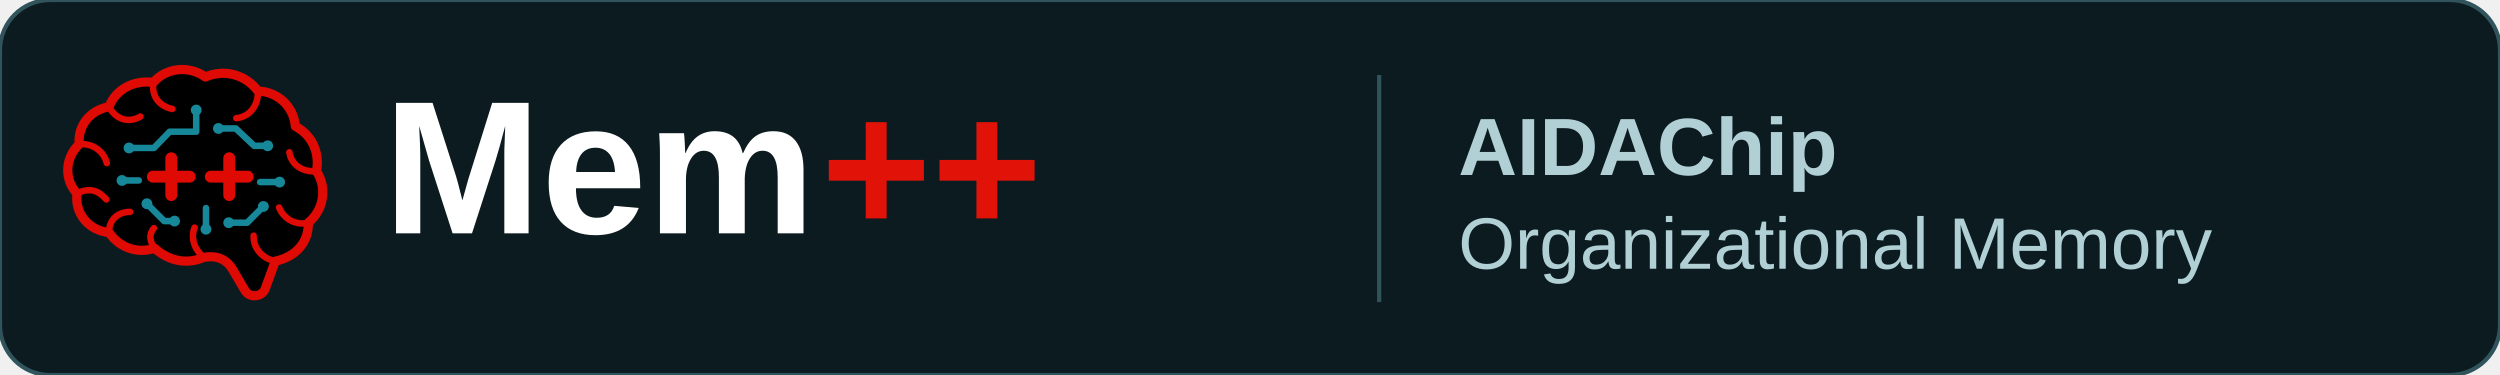
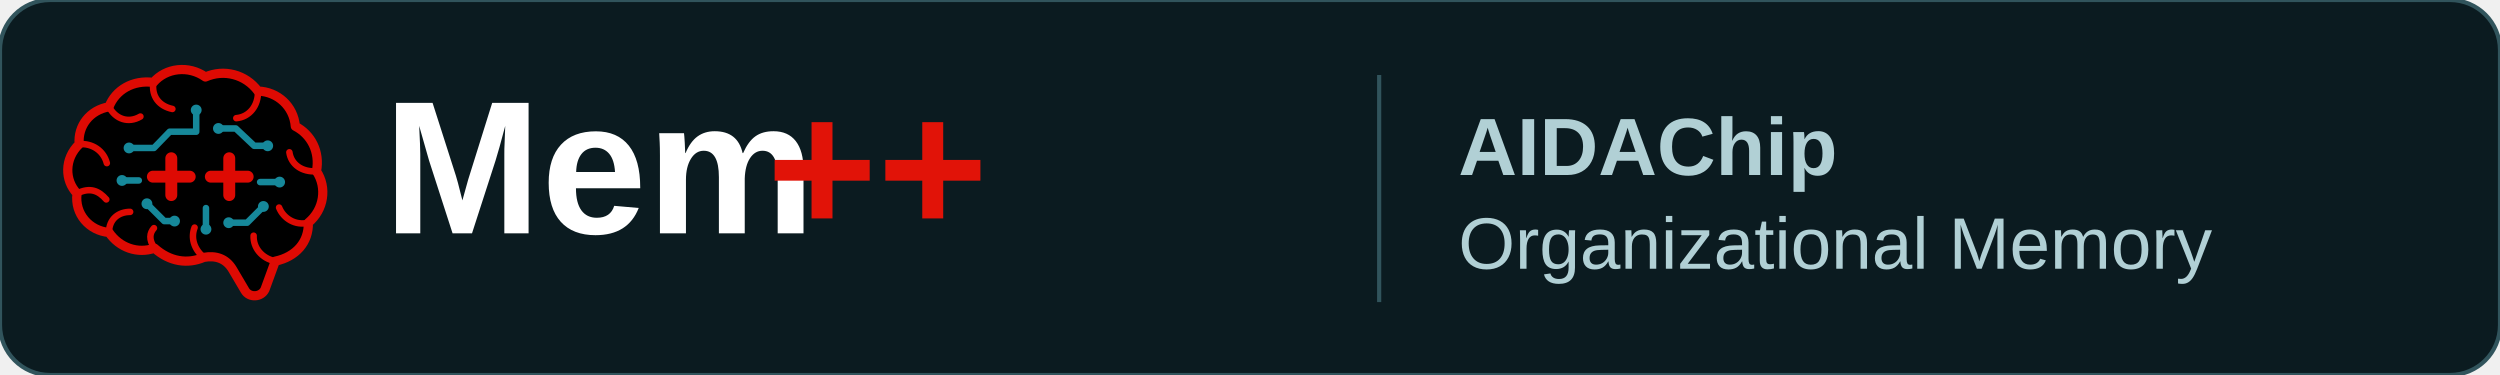
<svg xmlns="http://www.w3.org/2000/svg" width="1200" height="180" viewBox="0 0 1200 180" role="img">
  <rect width="1200" height="180" rx="24" fill="#0b1b20" stroke="#31545c" stroke-width="2" />
  <g transform="translate(18 12) scale(0.26)">
    <g stroke-linecap="round" stroke-linejoin="round">
      <path d="M439 436C477 428 501 401 500 365C529 341 535 300 515 270C522 234 505 202 476 187C473 150 443 123 407 122C384 91 344 81 310 96C279 74 237 79 214 106C176 101 144 120 132 151C97 157 74 186 77 220C49 247 50 287 73 311C68 349 96 380 132 383C151 411 185 423 216 412C244 437 277 442 307 429C329 425 348 431 360 451L383 490C391 504 413 503 420 488L439 436Z" stroke="#DE0A03" stroke-width="17" />
      <path d="M214 106C210 132 225 150 249 155M132 151C144 174 168 182 190 169M77 220C101 218 122 232 128 255M73 311C97 299 113 306 127 322M132 383C132 358 150 345 171 345M216 412C205 396 207 384 215 375M307 429C288 413 283 392 290 374M439 436C414 431 398 411 399 389M500 365C476 371 454 357 446 337M515 270C488 272 468 257 465 235M407 122C408 149 391 170 367 172" stroke="#DE0A03" stroke-width="12" />
      <path d="M169 227H215L244 197H293V157M156 287H187M202 330L234 362H253M334 191H366L400 223H425M353 365H387L417 335M311 338V377M447 290H411" stroke="#16889A" stroke-width="12" />
      <g fill="#16889A">
        <circle cx="169" cy="227" r="10" />
        <circle cx="293" cy="157" r="10" />
        <circle cx="156" cy="287" r="10" />
        <circle cx="202" cy="330" r="10" />
        <circle cx="253" cy="362" r="10" />
        <circle cx="334" cy="191" r="10" />
        <circle cx="425" cy="223" r="10" />
        <circle cx="353" cy="365" r="10" />
        <circle cx="417" cy="335" r="10" />
        <circle cx="311" cy="377" r="10" />
        <circle cx="447" cy="290" r="10" />
      </g>
      <path d="M247 246V314M213 280H281M354 246V314M320 280H388" stroke="#DE0A03" stroke-width="22" />
    </g>
  </g>
  <text x="184" y="112" fill="#ffffff" font-family="Arial, Helvetica, sans-serif" font-size="91" font-weight="700">Mem</text>
-   <text x="394" y="112" fill="#e11308" font-family="Arial, Helvetica, sans-serif" font-size="91" font-weight="700">++</text>
+   <text x="368" y="112" fill="#e11308" font-family="Arial, Helvetica, sans-serif" font-size="91" font-weight="700">++</text>
  <path d="M662 36V145" stroke="#31545c" stroke-width="2" />
  <text x="700" y="84" fill="#b1d0d5" font-family="Arial, Helvetica, sans-serif" font-size="39" font-weight="700">AIDAChip</text>
  <text x="700" y="129" fill="#b1d0d5" font-family="Arial, Helvetica, sans-serif" font-size="35">Organizational Memory</text>
</svg>
